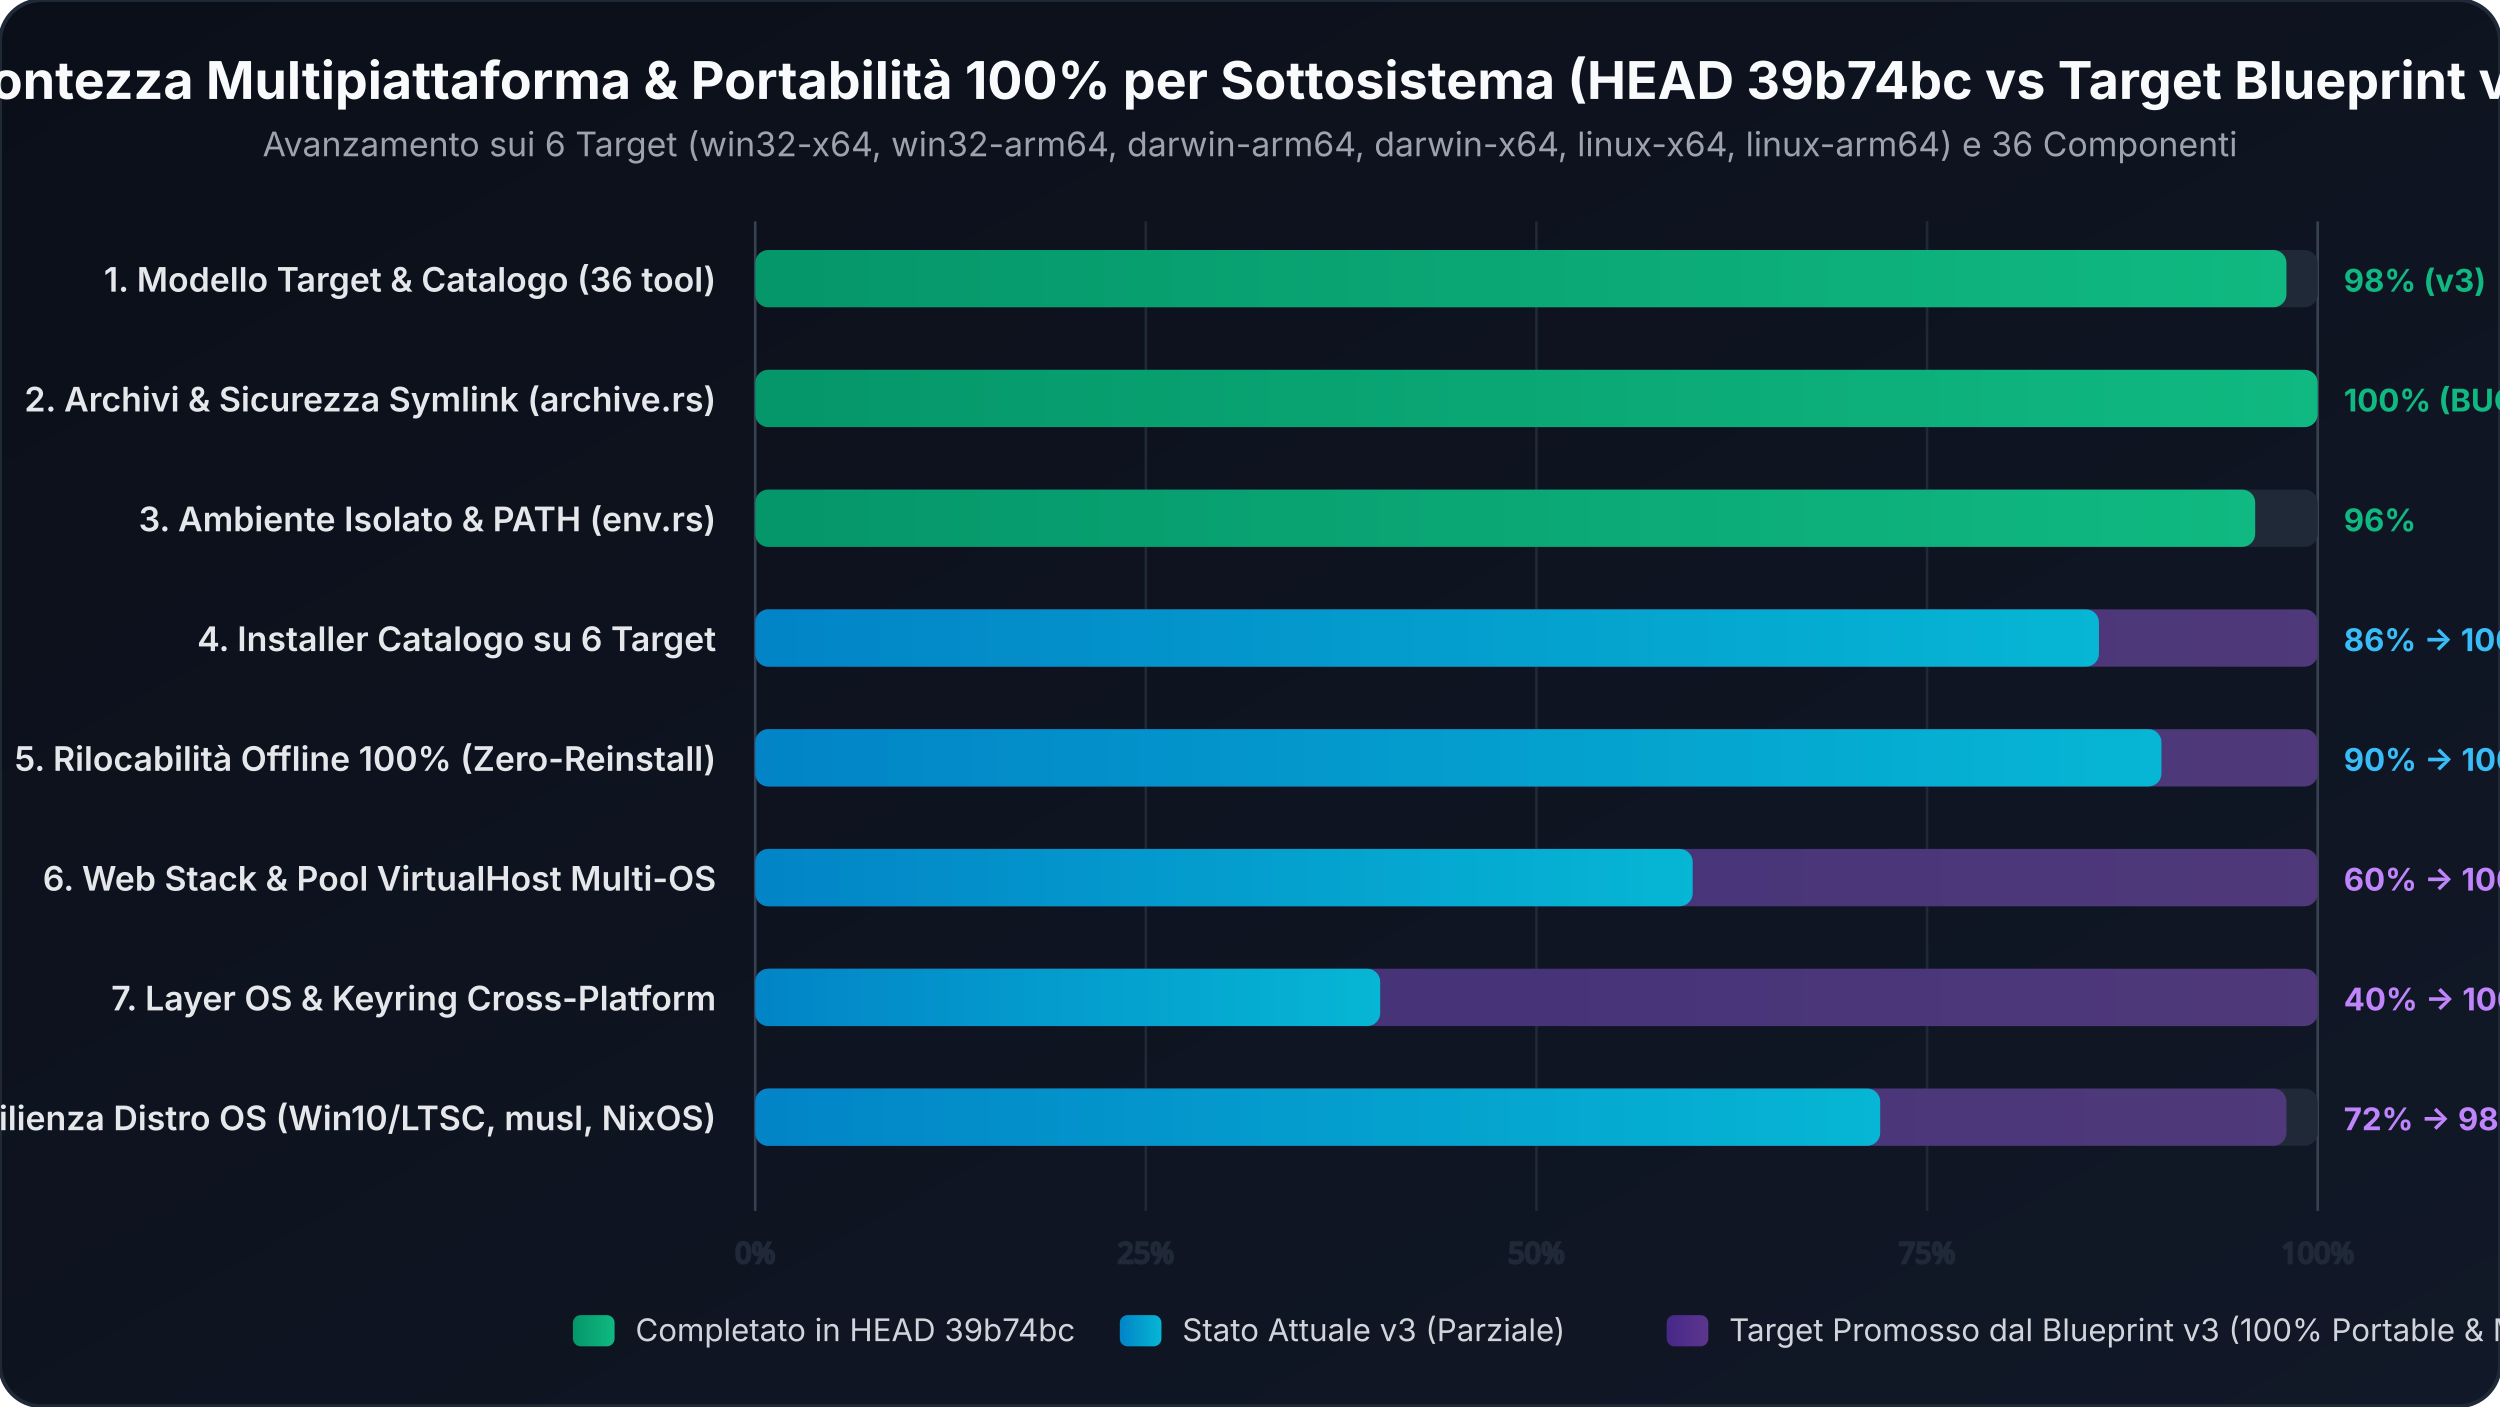
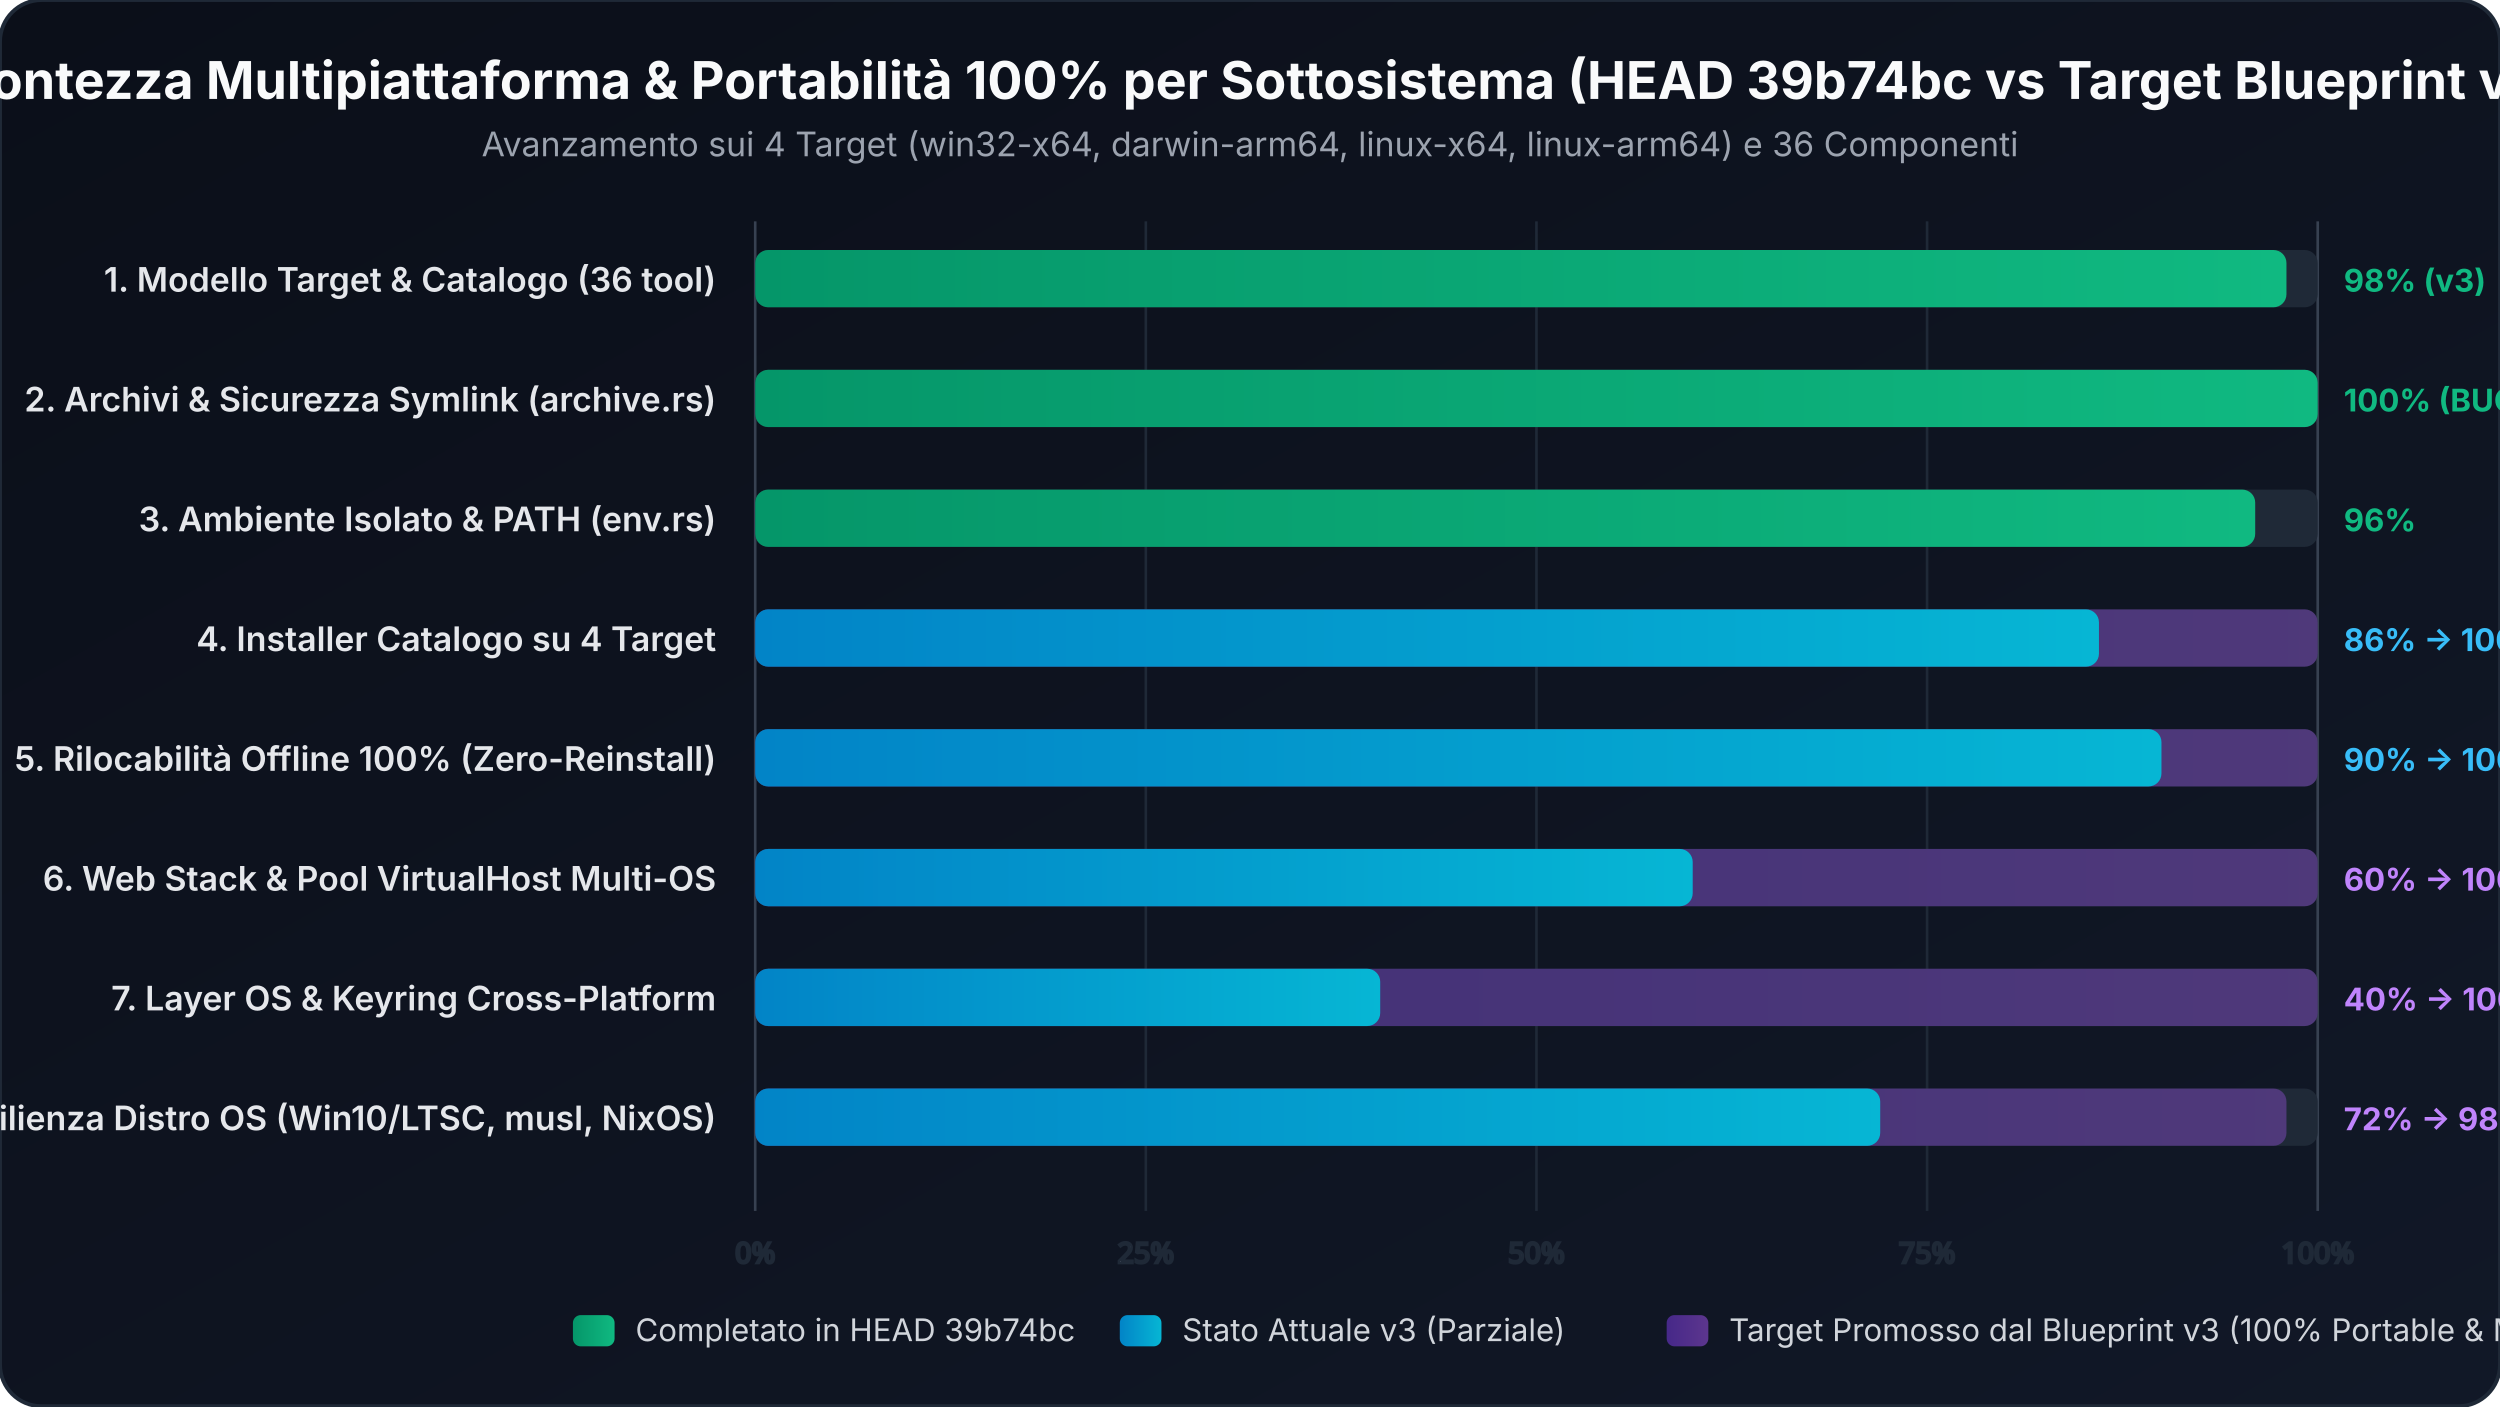
<svg xmlns="http://www.w3.org/2000/svg" viewBox="0 0 960 540" width="100%" height="100%">
  <defs>
    <linearGradient id="bg2" x1="0%" y1="0%" x2="100%" y2="100%">
      <stop offset="0%" stop-color="#0b0f19" />
      <stop offset="100%" stop-color="#111827" />
    </linearGradient>
    <linearGradient id="barGreen" x1="0%" y1="0%" x2="100%" y2="0%">
      <stop offset="0%" stop-color="#059669" />
      <stop offset="100%" stop-color="#10b981" />
    </linearGradient>
    <linearGradient id="barCyan" x1="0%" y1="0%" x2="100%" y2="0%">
      <stop offset="0%" stop-color="#0284c7" />
      <stop offset="100%" stop-color="#06b6d4" />
    </linearGradient>
    <linearGradient id="barPurple" x1="0%" y1="0%" x2="100%" y2="0%">
      <stop offset="0%" stop-color="#7c3aed" />
      <stop offset="100%" stop-color="#a855f7" />
    </linearGradient>
  </defs>
  <rect width="960" height="540" rx="16" fill="url(#bg2)" stroke="#1f2937" stroke-width="1.5" />
  <text x="480" y="38" fill="#f9fafb" font-family="system-ui, -apple-system, sans-serif" font-size="20" font-weight="700" text-anchor="middle">
    Prontezza Multipiattaforma &amp; Portabilità 100% per Sottosistema (HEAD 39b74bc vs Target Blueprint v3)
  </text>
  <text x="480" y="60" fill="#9ca3af" font-family="system-ui, -apple-system, sans-serif" font-size="13" text-anchor="middle">
-     Avanzamento sui 6 Target (win32-x64, win32-arm64, darwin-arm64, darwin-x64, linux-x64, linux-arm64) e 36 Componenti
+     Avanzamento sui 4 Target (win32-x64, darwin-arm64, linux-x64, linux-arm64) e 36 Componenti
  </text>
  <g stroke="#1f2937" stroke-width="1" font-family="system-ui, sans-serif" font-size="11" fill="#6b7280">
    <line x1="290" y1="85" x2="290" y2="465" stroke="#374151" />
    <text x="290" y="485" text-anchor="middle">0%</text>
    <line x1="440" y1="85" x2="440" y2="465" />
    <text x="440" y="485" text-anchor="middle">25%</text>
    <line x1="590" y1="85" x2="590" y2="465" />
    <text x="590" y="485" text-anchor="middle">50%</text>
    <line x1="740" y1="85" x2="740" y2="465" />
    <text x="740" y="485" text-anchor="middle">75%</text>
    <line x1="890" y1="85" x2="890" y2="465" stroke="#374151" />
    <text x="890" y="485" text-anchor="middle">100%</text>
  </g>
  <g font-family="system-ui, -apple-system, sans-serif" font-size="13" fill="#e5e7eb">
    <text x="275" y="112" text-anchor="end" font-weight="600">1. Modello Target &amp; Catalogo (36 tool)</text>
    <rect x="290" y="96" width="600" height="22" rx="5" fill="#1f2937" />
    <rect x="290" y="96" width="588" height="22" rx="5" fill="url(#barGreen)" />
    <text x="900" y="112" fill="#10b981" font-weight="700" font-size="12">98% (v3)</text>
    <text x="275" y="158" text-anchor="end" font-weight="600">2. Archivi &amp; Sicurezza Symlink (archive.rs)</text>
    <rect x="290" y="142" width="600" height="22" rx="5" fill="#1f2937" />
    <rect x="290" y="142" width="600" height="22" rx="5" fill="url(#barGreen)" />
    <text x="900" y="158" fill="#10b981" font-weight="700" font-size="12">100% (BUG-22 chiuso)</text>
    <text x="275" y="204" text-anchor="end" font-weight="600">3. Ambiente Isolato &amp; PATH (env.rs)</text>
    <rect x="290" y="188" width="600" height="22" rx="5" fill="#1f2937" />
    <rect x="290" y="188" width="576" height="22" rx="5" fill="url(#barGreen)" />
    <text x="900" y="204" fill="#10b981" font-weight="700" font-size="12">96%</text>
-     <text x="275" y="250" text-anchor="end" font-weight="600">4. Installer Catalogo su 6 Target</text>
+     <text x="275" y="250" text-anchor="end" font-weight="600">4. Installer Catalogo su 4 Target</text>
    <rect x="290" y="234" width="600" height="22" rx="5" fill="#1f2937" />
    <rect x="290" y="234" width="600" height="22" rx="5" fill="url(#barPurple)" opacity="0.35" />
    <rect x="290" y="234" width="516" height="22" rx="5" fill="url(#barCyan)" />
    <text x="900" y="250" fill="#38bdf8" font-weight="700" font-size="12">86% → 100%</text>
    <text x="275" y="296" text-anchor="end" font-weight="600">5. Rilocabilità Offline 100% (Zero-Reinstall)</text>
    <rect x="290" y="280" width="600" height="22" rx="5" fill="#1f2937" />
    <rect x="290" y="280" width="600" height="22" rx="5" fill="url(#barPurple)" opacity="0.35" />
    <rect x="290" y="280" width="540" height="22" rx="5" fill="url(#barCyan)" />
    <text x="900" y="296" fill="#38bdf8" font-weight="700" font-size="12">90% → 100%</text>
    <text x="275" y="342" text-anchor="end" font-weight="600">6. Web Stack &amp; Pool VirtualHost Multi-OS</text>
    <rect x="290" y="326" width="600" height="22" rx="5" fill="#1f2937" />
    <rect x="290" y="326" width="600" height="22" rx="5" fill="url(#barPurple)" opacity="0.35" />
    <rect x="290" y="326" width="360" height="22" rx="5" fill="url(#barCyan)" />
    <text x="900" y="342" fill="#c084fc" font-weight="700" font-size="12">60% → 100%</text>
    <text x="275" y="388" text-anchor="end" font-weight="600">7. Layer OS &amp; Keyring Cross-Platform</text>
    <rect x="290" y="372" width="600" height="22" rx="5" fill="#1f2937" />
    <rect x="290" y="372" width="600" height="22" rx="5" fill="url(#barPurple)" opacity="0.35" />
    <rect x="290" y="372" width="240" height="22" rx="5" fill="url(#barCyan)" />
    <text x="900" y="388" fill="#c084fc" font-weight="700" font-size="12">40% → 100%</text>
    <text x="275" y="434" text-anchor="end" font-weight="600">8. Resilienza Distro OS (Win10/LTSC, musl, NixOS)</text>
    <rect x="290" y="418" width="600" height="22" rx="5" fill="#1f2937" />
    <rect x="290" y="418" width="588" height="22" rx="5" fill="url(#barPurple)" opacity="0.35" />
    <rect x="290" y="418" width="432" height="22" rx="5" fill="url(#barCyan)" />
    <text x="900" y="434" fill="#c084fc" font-weight="700" font-size="12">72% → 98%</text>
  </g>
  <g transform="translate(220, 505)" font-family="system-ui, -apple-system, sans-serif" font-size="12" fill="#d1d5db">
    <rect x="0" y="0" width="16" height="12" rx="3" fill="url(#barGreen)" />
    <text x="24" y="10">Completato in HEAD 39b74bc</text>
    <rect x="210" y="0" width="16" height="12" rx="3" fill="url(#barCyan)" />
    <text x="234" y="10">Stato Attuale v3 (Parziale)</text>
    <rect x="420" y="0" width="16" height="12" rx="3" fill="url(#barPurple)" opacity="0.5" />
    <text x="444" y="10">Target Promosso dal Blueprint v3 (100% Portable &amp; Multi-OS)</text>
  </g>
</svg>
